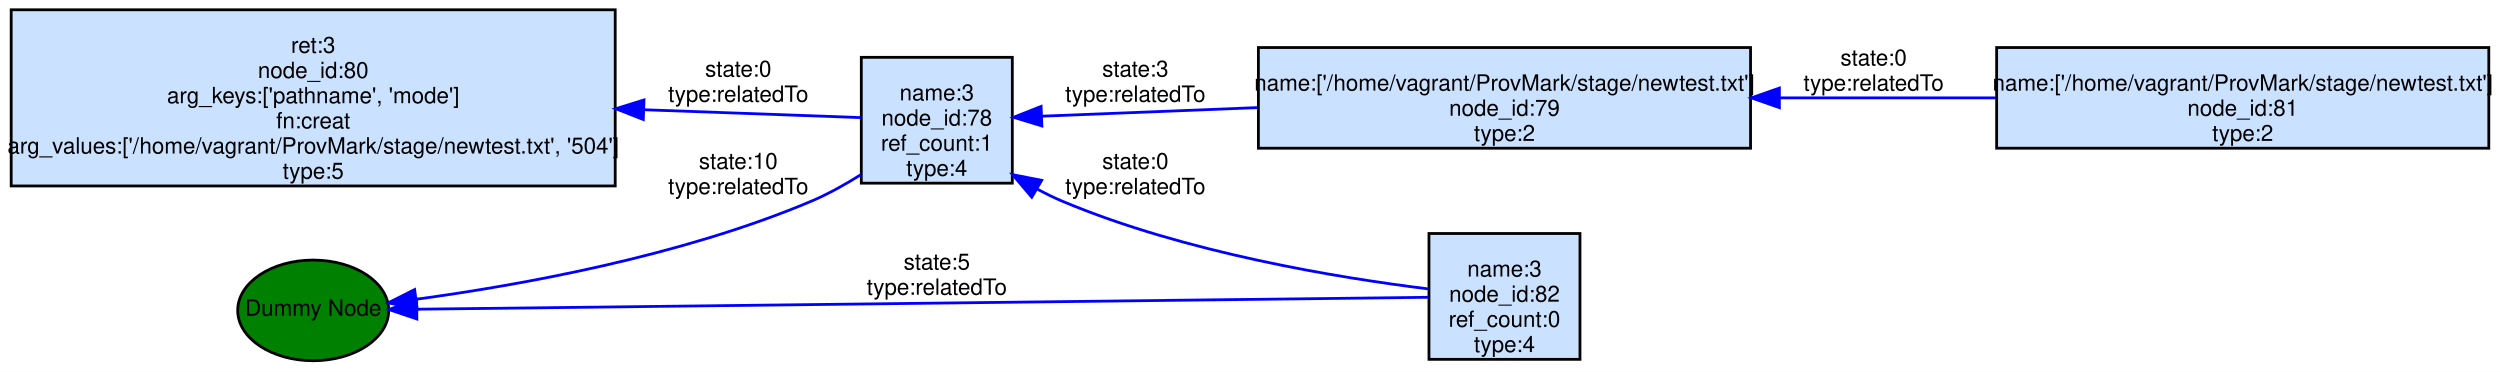
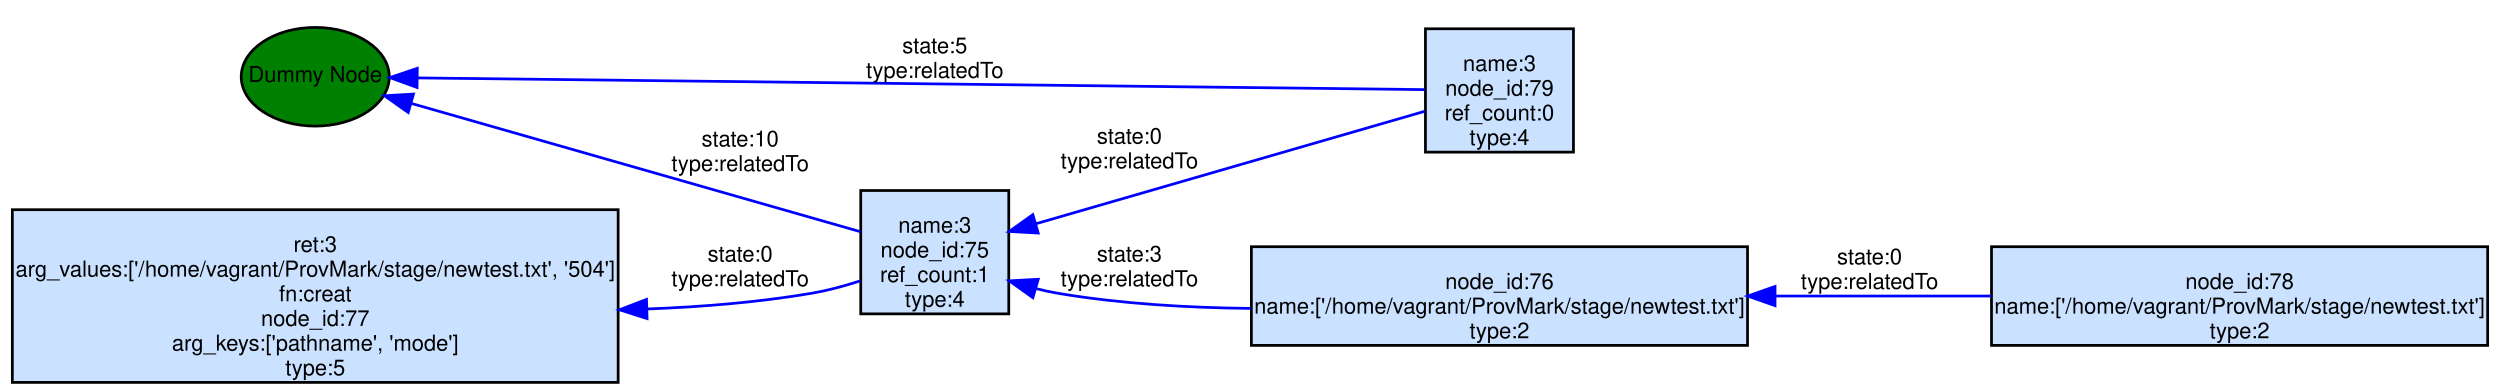
- <svg xmlns="http://www.w3.org/2000/svg" width="894pt" height="133pt" viewBox="0.00 0.00 894.00 133.00">
-   <g id="graph0" class="graph" transform="scale(1 1) rotate(0) translate(4 129)">
-     <polygon fill="white" stroke="none" points="-4,4 -4,-129 890,-129 890,4 -4,4" />
+ <svg xmlns="http://www.w3.org/2000/svg" width="912pt" height="143pt" viewBox="0.00 0.00 912.00 143.00">
+   <g id="graph0" class="graph" transform="scale(1 1) rotate(0) translate(4 139)">
+     <polygon fill="white" stroke="none" points="-4,4 -4,-139 908,-139 908,4 -4,4" />
    <g id="node1" class="node">
-       <polygon fill="#cae1ff" stroke="black" points="886,-112 710,-112 710,-76 886,-76 886,-112" />
-       <text text-anchor="middle" x="798" y="-96.6" font-family="Helvetica,sans-Serif" font-size="8.00">name:['/home/vagrant/ProvMark/stage/newtest.txt']</text>
-       <text text-anchor="middle" x="798" y="-87.6" font-family="Helvetica,sans-Serif" font-size="8.00">node_id:81</text>
-       <text text-anchor="middle" x="798" y="-78.6" font-family="Helvetica,sans-Serif" font-size="8.00">type:2</text>
+       <polygon fill="#cae1ff" stroke="black" points="633.5,-49 452.5,-49 452.5,-13 633.5,-13 633.5,-49" />
+       <text text-anchor="middle" x="543" y="-33.6" font-family="Helvetica,sans-Serif" font-size="8.00">node_id:76</text>
+       <text text-anchor="middle" x="543" y="-24.6" font-family="Helvetica,sans-Serif" font-size="8.00">name:['/home/vagrant/ProvMark/stage/newtest.txt']</text>
+       <text text-anchor="middle" x="543" y="-15.6" font-family="Helvetica,sans-Serif" font-size="8.00">type:2</text>
    </g>
    <g id="node2" class="node">
-       <polygon fill="#cae1ff" stroke="black" points="622,-112 446,-112 446,-76 622,-76 622,-112" />
-       <text text-anchor="middle" x="534" y="-96.6" font-family="Helvetica,sans-Serif" font-size="8.00">name:['/home/vagrant/ProvMark/stage/newtest.txt']</text>
-       <text text-anchor="middle" x="534" y="-87.6" font-family="Helvetica,sans-Serif" font-size="8.00">node_id:79</text>
-       <text text-anchor="middle" x="534" y="-78.6" font-family="Helvetica,sans-Serif" font-size="8.00">type:2</text>
+       <polygon fill="#cae1ff" stroke="black" points="364,-69.5 310,-69.5 310,-24.5 364,-24.5 364,-69.5" />
+       <text text-anchor="middle" x="337" y="-54.1" font-family="Helvetica,sans-Serif" font-size="8.00">name:3</text>
+       <text text-anchor="middle" x="337" y="-45.1" font-family="Helvetica,sans-Serif" font-size="8.00">node_id:75</text>
+       <text text-anchor="middle" x="337" y="-36.1" font-family="Helvetica,sans-Serif" font-size="8.00">ref_count:1</text>
+       <text text-anchor="middle" x="337" y="-27.1" font-family="Helvetica,sans-Serif" font-size="8.00">type:4</text>
+     </g>
+     <g id="edge1" class="edge">
+       <path fill="none" stroke="blue" d="M452.278,-26.494C429.246,-26.72 404.597,-28.181 382,-32 379.332,-32.451 376.607,-33.041 373.888,-33.726" />
+       <polygon fill="blue" stroke="blue" points="372.797,-30.398 364.167,-36.544 374.746,-37.121 372.797,-30.398" />
+       <text text-anchor="middle" x="408" y="-43.6" font-family="Helvetica,sans-Serif" font-size="8.00">state:3</text>
+       <text text-anchor="middle" x="408" y="-34.6" font-family="Helvetica,sans-Serif" font-size="8.00">type:relatedTo</text>
+     </g>
+     <g id="node5" class="node">
+       <ellipse fill="green" stroke="black" cx="111" cy="-111" rx="27" ry="18" />
+       <text text-anchor="middle" x="111" y="-109.1" font-family="Helvetica,sans-Serif" font-size="8.00">Dummy Node</text>
+     </g>
+     <g id="edge6" class="edge">
+       <path fill="none" stroke="blue" d="M309.866,-54.467C269.287,-66.061 191.127,-88.392 146.139,-101.246" />
+       <polygon fill="blue" stroke="blue" points="144.918,-97.955 136.264,-104.067 146.841,-104.686 144.918,-97.955" />
+       <text text-anchor="middle" x="266" y="-85.6" font-family="Helvetica,sans-Serif" font-size="8.00">state:10</text>
+       <text text-anchor="middle" x="266" y="-76.6" font-family="Helvetica,sans-Serif" font-size="8.00">type:relatedTo</text>
+     </g>
+     <g id="node6" class="node">
+       <polygon fill="#cae1ff" stroke="black" points="221.5,-62.5 0.5,-62.5 0.5,0.5 221.5,0.5 221.5,-62.5" />
+       <text text-anchor="middle" x="111" y="-47.1" font-family="Helvetica,sans-Serif" font-size="8.00">ret:3</text>
+       <text text-anchor="middle" x="111" y="-38.1" font-family="Helvetica,sans-Serif" font-size="8.00">arg_values:['/home/vagrant/ProvMark/stage/newtest.txt', '504']</text>
+       <text text-anchor="middle" x="111" y="-29.1" font-family="Helvetica,sans-Serif" font-size="8.00">fn:creat</text>
+       <text text-anchor="middle" x="111" y="-20.1" font-family="Helvetica,sans-Serif" font-size="8.00">node_id:77</text>
+       <text text-anchor="middle" x="111" y="-11.1" font-family="Helvetica,sans-Serif" font-size="8.00">arg_keys:['pathname', 'mode']</text>
+       <text text-anchor="middle" x="111" y="-2.1" font-family="Helvetica,sans-Serif" font-size="8.00">type:5</text>
+     </g>
+     <g id="edge5" class="edge">
+       <path fill="none" stroke="blue" d="M309.834,-36.541C304.05,-34.665 297.889,-32.993 292,-32 272.756,-28.755 252.189,-27.034 232.091,-26.286" />
+       <polygon fill="blue" stroke="blue" points="232.051,-22.783 221.952,-25.987 231.845,-29.78 232.051,-22.783" />
+       <text text-anchor="middle" x="266" y="-43.6" font-family="Helvetica,sans-Serif" font-size="8.00">state:0</text>
+       <text text-anchor="middle" x="266" y="-34.6" font-family="Helvetica,sans-Serif" font-size="8.00">type:relatedTo</text>
+     </g>
+     <g id="node3" class="node">
+       <polygon fill="#cae1ff" stroke="black" points="570,-128.5 516,-128.5 516,-83.5 570,-83.5 570,-128.5" />
+       <text text-anchor="middle" x="543" y="-113.1" font-family="Helvetica,sans-Serif" font-size="8.00">name:3</text>
+       <text text-anchor="middle" x="543" y="-104.1" font-family="Helvetica,sans-Serif" font-size="8.00">node_id:79</text>
+       <text text-anchor="middle" x="543" y="-95.1" font-family="Helvetica,sans-Serif" font-size="8.00">ref_count:0</text>
+       <text text-anchor="middle" x="543" y="-86.1" font-family="Helvetica,sans-Serif" font-size="8.00">type:4</text>
+     </g>
+     <g id="edge4" class="edge">
+       <path fill="none" stroke="blue" d="M515.748,-98.408C479.638,-87.964 414.51,-69.128 373.912,-57.386" />
+       <polygon fill="blue" stroke="blue" points="374.73,-53.979 364.151,-54.563 372.785,-60.704 374.73,-53.979" />
+       <text text-anchor="middle" x="408" y="-86.6" font-family="Helvetica,sans-Serif" font-size="8.00">state:0</text>
+       <text text-anchor="middle" x="408" y="-77.6" font-family="Helvetica,sans-Serif" font-size="8.00">type:relatedTo</text>
    </g>
    <g id="edge2" class="edge">
-       <path fill="none" stroke="blue" d="M709.758,-94C684.92,-94 657.712,-94 632.316,-94" />
-       <polygon fill="blue" stroke="blue" points="632.308,-90.5 622.308,-94 632.308,-97.5 632.308,-90.5" />
-       <text text-anchor="middle" x="666" y="-105.6" font-family="Helvetica,sans-Serif" font-size="8.00">state:0</text>
-       <text text-anchor="middle" x="666" y="-96.6" font-family="Helvetica,sans-Serif" font-size="8.00">type:relatedTo</text>
+       <path fill="none" stroke="blue" d="M515.749,-106.305C442.044,-107.162 233.07,-109.592 148.349,-110.577" />
+       <polygon fill="blue" stroke="blue" points="148.139,-107.079 138.18,-110.696 148.22,-114.079 148.139,-107.079" />
+       <text text-anchor="middle" x="337" y="-119.6" font-family="Helvetica,sans-Serif" font-size="8.00">state:5</text>
+       <text text-anchor="middle" x="337" y="-110.6" font-family="Helvetica,sans-Serif" font-size="8.00">type:relatedTo</text>
    </g>
-     <g id="node6" class="node">
-       <polygon fill="#cae1ff" stroke="black" points="358,-108.5 304,-108.5 304,-63.5 358,-63.5 358,-108.5" />
-       <text text-anchor="middle" x="331" y="-93.1" font-family="Helvetica,sans-Serif" font-size="8.00">name:3</text>
-       <text text-anchor="middle" x="331" y="-84.1" font-family="Helvetica,sans-Serif" font-size="8.00">node_id:78</text>
-       <text text-anchor="middle" x="331" y="-75.1" font-family="Helvetica,sans-Serif" font-size="8.00">ref_count:1</text>
-       <text text-anchor="middle" x="331" y="-66.1" font-family="Helvetica,sans-Serif" font-size="8.00">type:4</text>
+     <g id="node4" class="node">
+       <polygon fill="#cae1ff" stroke="black" points="903.5,-49 722.5,-49 722.5,-13 903.5,-13 903.5,-49" />
+       <text text-anchor="middle" x="813" y="-33.6" font-family="Helvetica,sans-Serif" font-size="8.00">node_id:78</text>
+       <text text-anchor="middle" x="813" y="-24.6" font-family="Helvetica,sans-Serif" font-size="8.00">name:['/home/vagrant/ProvMark/stage/newtest.txt']</text>
+       <text text-anchor="middle" x="813" y="-15.6" font-family="Helvetica,sans-Serif" font-size="8.00">type:2</text>
    </g>
    <g id="edge3" class="edge">
-       <path fill="none" stroke="blue" d="M445.715,-90.526C418.583,-89.446 390.144,-88.314 368.492,-87.452" />
-       <polygon fill="blue" stroke="blue" points="368.576,-83.953 358.444,-87.052 368.297,-90.948 368.576,-83.953" />
-       <text text-anchor="middle" x="402" y="-101.6" font-family="Helvetica,sans-Serif" font-size="8.00">state:3</text>
-       <text text-anchor="middle" x="402" y="-92.6" font-family="Helvetica,sans-Serif" font-size="8.00">type:relatedTo</text>
-     </g>
-     <g id="node3" class="node">
-       <ellipse fill="green" stroke="black" cx="108" cy="-18" rx="27" ry="18" />
-       <text text-anchor="middle" x="108" y="-16.1" font-family="Helvetica,sans-Serif" font-size="8.00">Dummy Node</text>
-     </g>
-     <g id="node4" class="node">
-       <polygon fill="#cae1ff" stroke="black" points="216,-125.5 0,-125.5 0,-62.5 216,-62.5 216,-125.5" />
-       <text text-anchor="middle" x="108" y="-110.1" font-family="Helvetica,sans-Serif" font-size="8.00">ret:3</text>
-       <text text-anchor="middle" x="108" y="-101.1" font-family="Helvetica,sans-Serif" font-size="8.00">node_id:80</text>
-       <text text-anchor="middle" x="108" y="-92.1" font-family="Helvetica,sans-Serif" font-size="8.00">arg_keys:['pathname', 'mode']</text>
-       <text text-anchor="middle" x="108" y="-83.1" font-family="Helvetica,sans-Serif" font-size="8.00">fn:creat</text>
-       <text text-anchor="middle" x="108" y="-74.1" font-family="Helvetica,sans-Serif" font-size="8.00">arg_values:['/home/vagrant/ProvMark/stage/newtest.txt', '504']</text>
-       <text text-anchor="middle" x="108" y="-65.1" font-family="Helvetica,sans-Serif" font-size="8.00">type:5</text>
-     </g>
-     <g id="node5" class="node">
-       <polygon fill="#cae1ff" stroke="black" points="561,-45.5 507,-45.5 507,-0.5 561,-0.5 561,-45.5" />
-       <text text-anchor="middle" x="534" y="-30.1" font-family="Helvetica,sans-Serif" font-size="8.00">name:3</text>
-       <text text-anchor="middle" x="534" y="-21.1" font-family="Helvetica,sans-Serif" font-size="8.00">node_id:82</text>
-       <text text-anchor="middle" x="534" y="-12.1" font-family="Helvetica,sans-Serif" font-size="8.00">ref_count:0</text>
-       <text text-anchor="middle" x="534" y="-3.1" font-family="Helvetica,sans-Serif" font-size="8.00">type:4</text>
-     </g>
-     <g id="edge4" class="edge">
-       <path fill="none" stroke="blue" d="M506.797,-22.691C433.903,-21.831 228.62,-19.411 145.062,-18.425" />
-       <polygon fill="blue" stroke="blue" points="145.069,-14.925 135.028,-18.307 144.986,-21.925 145.069,-14.925" />
-       <text text-anchor="middle" x="331" y="-32.6" font-family="Helvetica,sans-Serif" font-size="8.00">state:5</text>
-       <text text-anchor="middle" x="331" y="-23.6" font-family="Helvetica,sans-Serif" font-size="8.00">type:relatedTo</text>
-     </g>
-     <g id="edge1" class="edge">
-       <path fill="none" stroke="blue" d="M506.828,-25.677C474.921,-29.608 419.834,-38.571 376,-57 372.964,-58.276 369.912,-59.767 366.908,-61.387" />
-       <polygon fill="blue" stroke="blue" points="364.962,-58.471 358.106,-66.548 368.502,-64.51 364.962,-58.471" />
-       <text text-anchor="middle" x="402" y="-68.6" font-family="Helvetica,sans-Serif" font-size="8.00">state:0</text>
-       <text text-anchor="middle" x="402" y="-59.6" font-family="Helvetica,sans-Serif" font-size="8.00">type:relatedTo</text>
-     </g>
-     <g id="edge6" class="edge">
-       <path fill="none" stroke="blue" d="M303.887,-66.565C298.203,-62.98 292.068,-59.564 286,-57 239.438,-37.325 181.615,-26.985 144.999,-22.013" />
-       <polygon fill="blue" stroke="blue" points="145.173,-18.506 134.806,-20.693 144.274,-25.448 145.173,-18.506" />
-       <text text-anchor="middle" x="260" y="-68.6" font-family="Helvetica,sans-Serif" font-size="8.00">state:10</text>
-       <text text-anchor="middle" x="260" y="-59.6" font-family="Helvetica,sans-Serif" font-size="8.00">type:relatedTo</text>
-     </g>
-     <g id="edge5" class="edge">
-       <path fill="none" stroke="blue" d="M303.781,-86.949C284.092,-87.662 255.615,-88.693 226.487,-89.747" />
-       <polygon fill="blue" stroke="blue" points="226.038,-86.261 216.171,-90.121 226.291,-93.256 226.038,-86.261" />
-       <text text-anchor="middle" x="260" y="-101.6" font-family="Helvetica,sans-Serif" font-size="8.00">state:0</text>
-       <text text-anchor="middle" x="260" y="-92.6" font-family="Helvetica,sans-Serif" font-size="8.00">type:relatedTo</text>
+       <path fill="none" stroke="blue" d="M722.387,-31C697.132,-31 669.506,-31 643.699,-31" />
+       <polygon fill="blue" stroke="blue" points="643.528,-27.5 633.528,-31 643.528,-34.5 643.528,-27.5" />
+       <text text-anchor="middle" x="678" y="-42.6" font-family="Helvetica,sans-Serif" font-size="8.00">state:0</text>
+       <text text-anchor="middle" x="678" y="-33.6" font-family="Helvetica,sans-Serif" font-size="8.00">type:relatedTo</text>
    </g>
  </g>
</svg>
